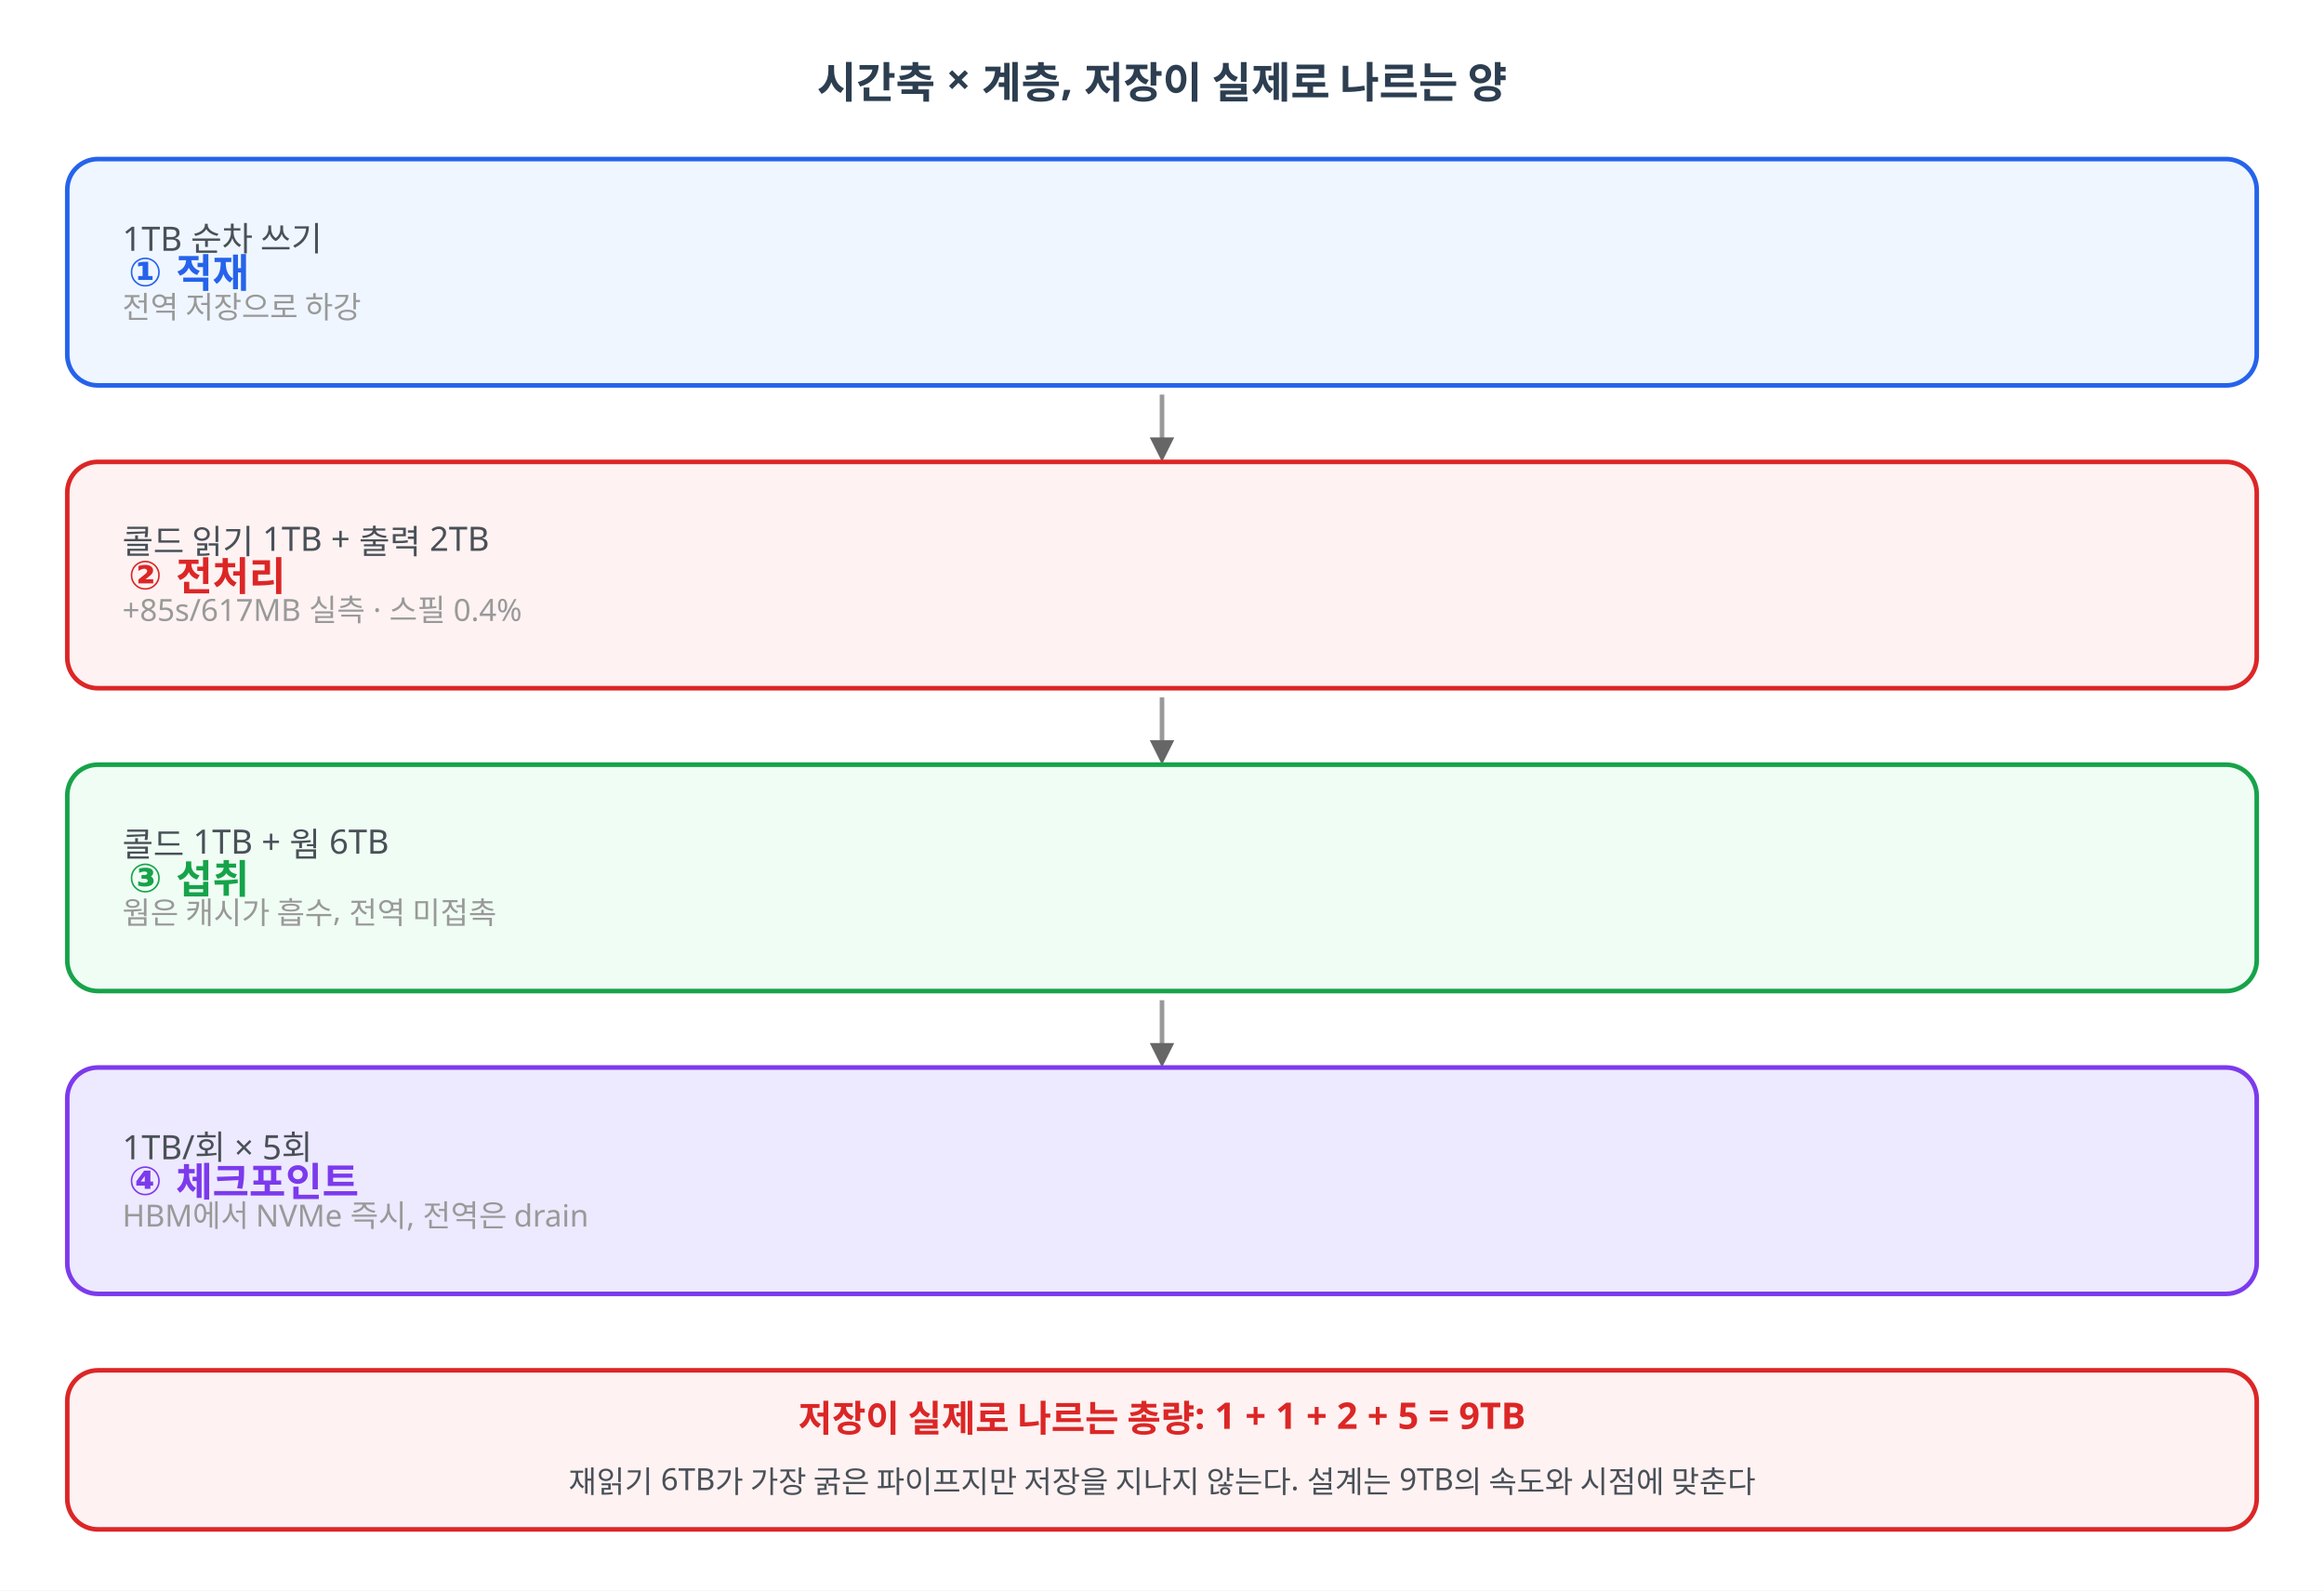
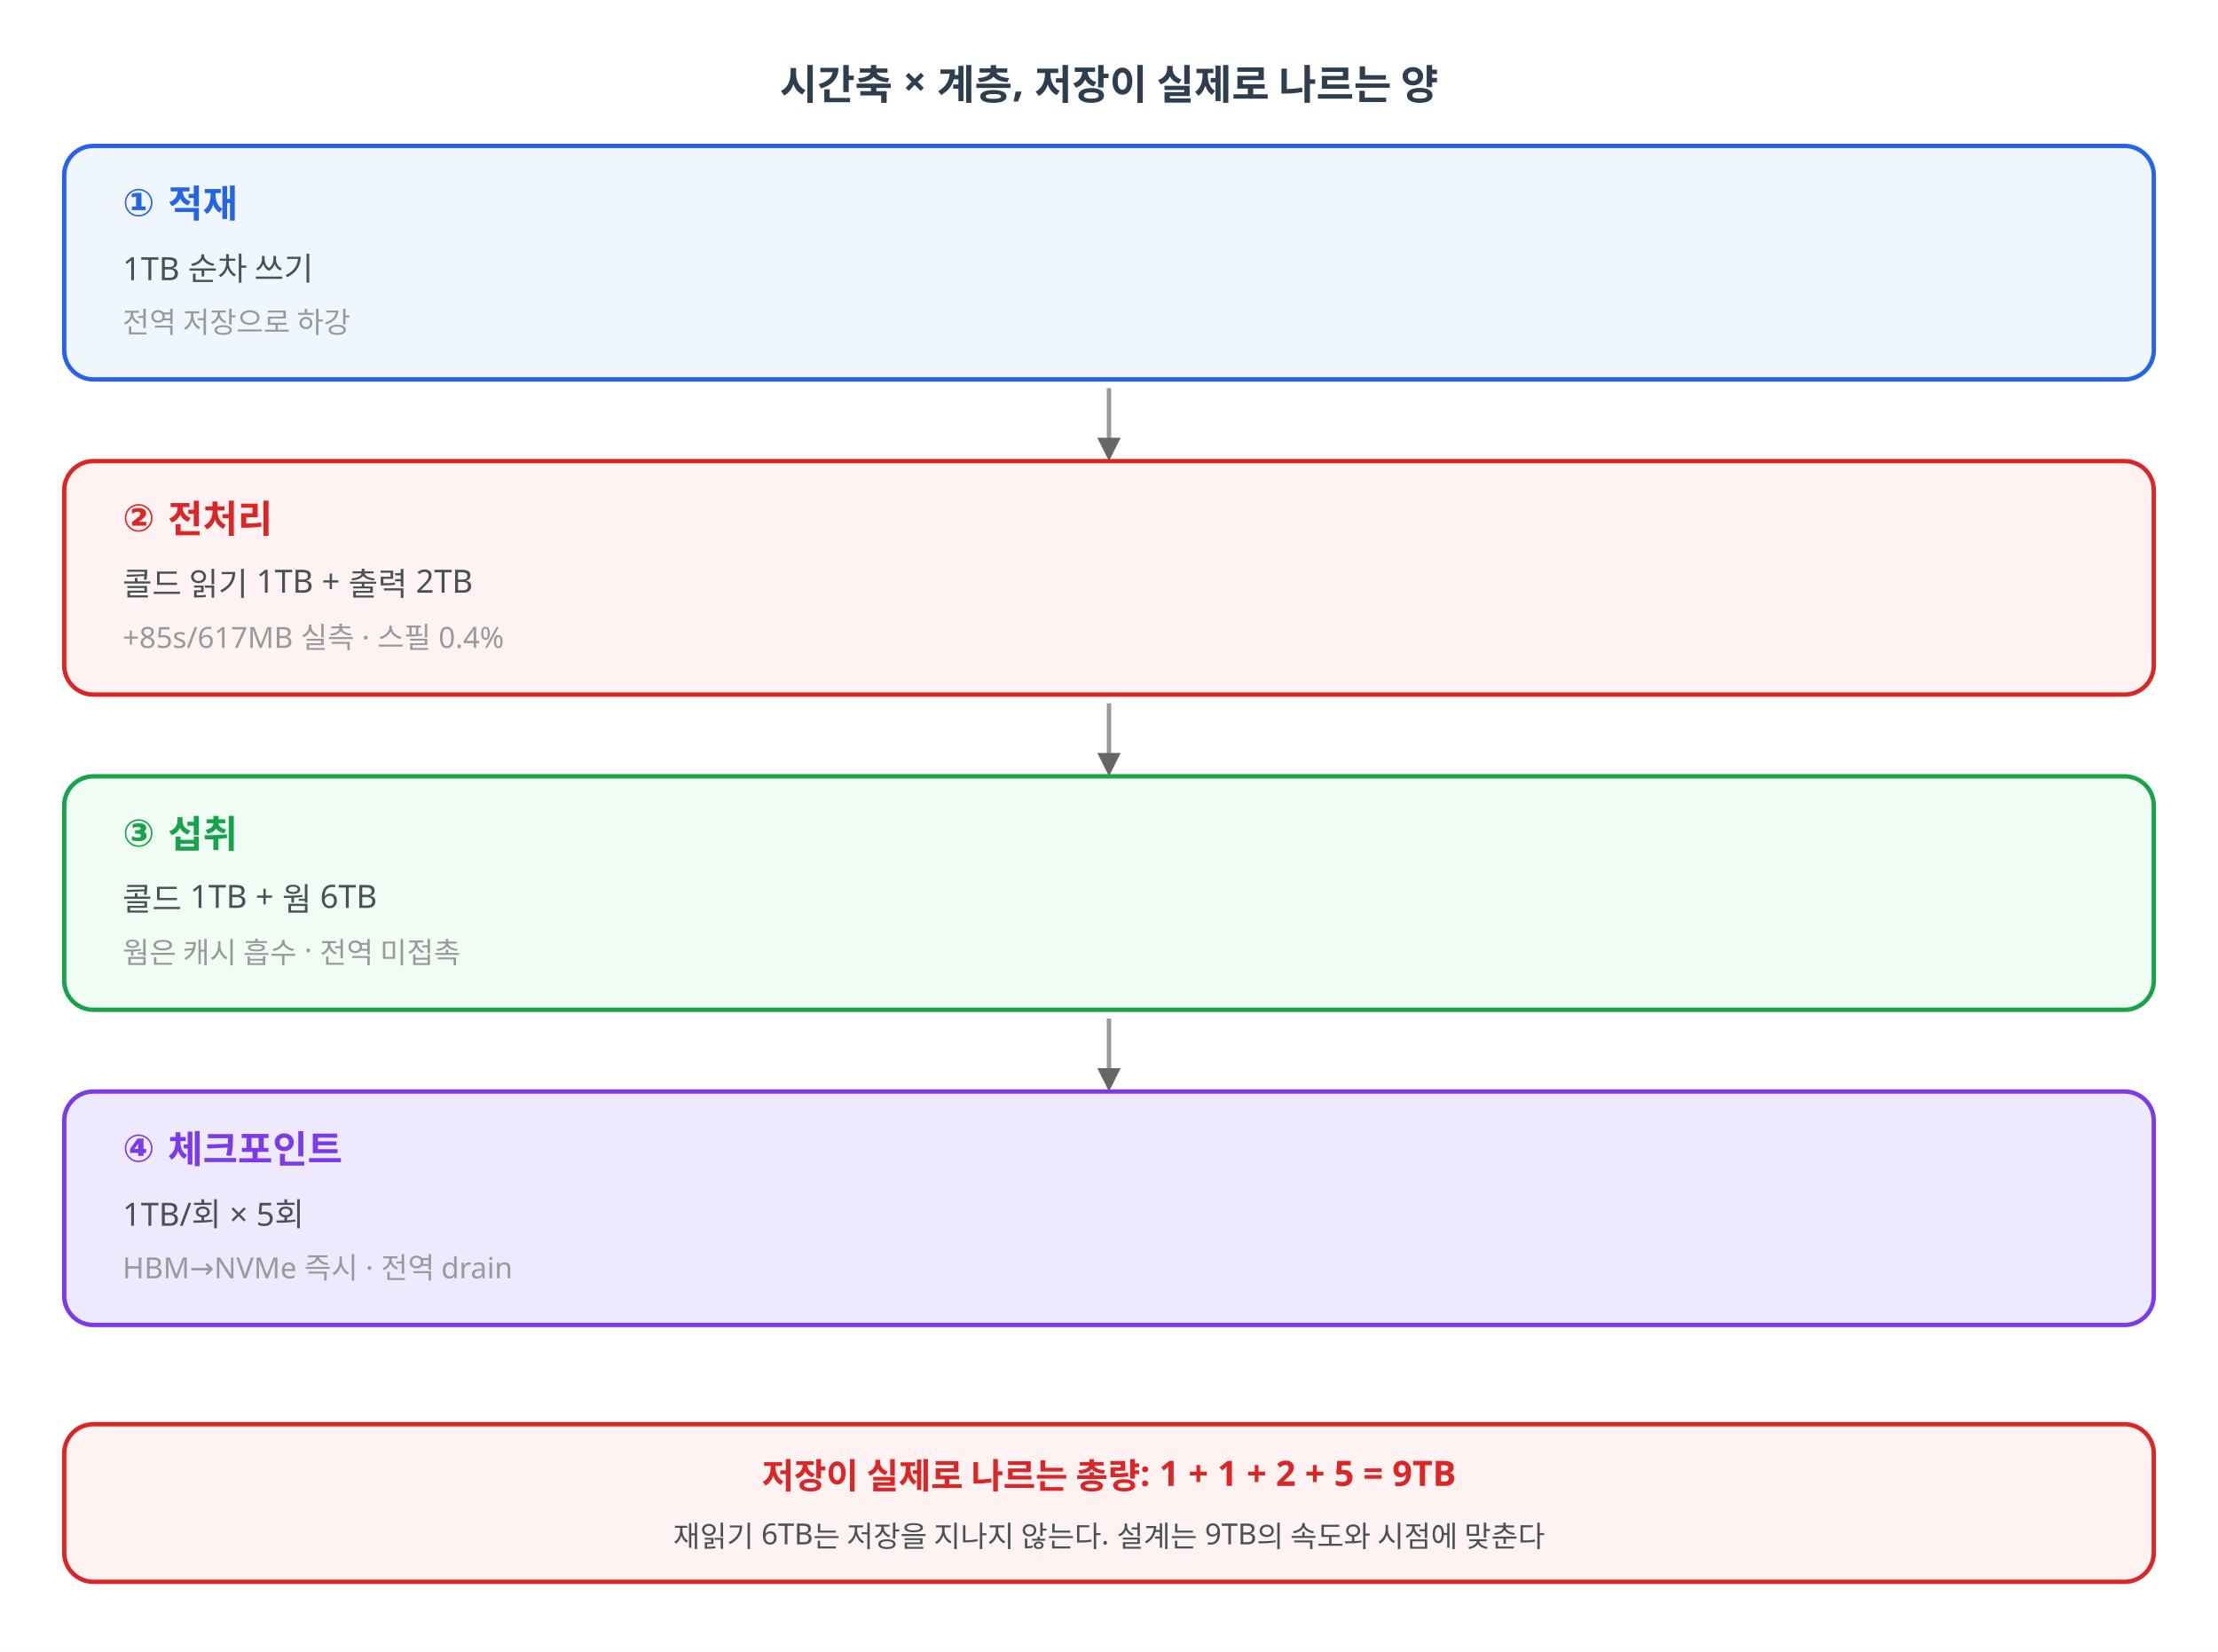
- <svg xmlns="http://www.w3.org/2000/svg" viewBox="0 0 760 520" width="760" role="img">
+ <svg xmlns="http://www.w3.org/2000/svg" viewBox="0 0 760 566" width="760" role="img">
  <style>text{font-family:'Noto Sans KR','Apple SD Gothic Neo','Malgun Gothic',system-ui,sans-serif}</style>
-   <rect x="0" y="0" width="760" height="520" fill="#ffffff" />
+   <rect x="0" y="0" width="760" height="566" fill="#ffffff" />
  <defs>
    <marker id="ar" markerWidth="8" markerHeight="8" refX="2" refY="4" orient="auto" markerUnits="userSpaceOnUse">
      <path d="M0 0 L8 4 L0 8 Z" fill="#666666" />
    </marker>
  </defs>
-   <text x="380" y="32.0" font-size="14" font-weight="700" fill="#2c3e50" text-anchor="middle">시간축 × 계층, 저장이 실제로 나르는 양</text>
-   <rect x="22" y="52" width="716" height="74" rx="10" fill="#eff6ff" stroke="#2563eb" stroke-width="1.5" />
-   <text x="42" y="93.5" font-size="13" font-weight="700" fill="#2563eb">① 적재</text>
-   <text x="40" y="82.0" font-size="11" fill="#495057">1TB 순차 쓰기</text>
-   <text x="40" y="104.0" font-size="10" fill="#999999">전역 저장으로 하강</text>
-   <line x1="380" y1="129" x2="380" y2="145" stroke="#999999" stroke-width="1.5" marker-end="url(#ar)" />
-   <rect x="22" y="151" width="716" height="74" rx="10" fill="#fef2f2" stroke="#dc2626" stroke-width="1.5" />
-   <text x="42" y="192.6" font-size="13" font-weight="700" fill="#dc2626">② 전처리</text>
-   <text x="40" y="181.0" font-size="11" fill="#495057">콜드 읽기 1TB + 출력 2TB</text>
-   <text x="40" y="203.0" font-size="10" fill="#999999">+85s/617MB 실측 · 스필 0.4%</text>
-   <line x1="380" y1="228" x2="380" y2="244" stroke="#999999" stroke-width="1.5" marker-end="url(#ar)" />
-   <rect x="22" y="250" width="716" height="74" rx="10" fill="#f0fdf4" stroke="#16a34a" stroke-width="1.5" />
-   <text x="42" y="291.6" font-size="13" font-weight="700" fill="#16a34a">③ 섭취</text>
-   <text x="40" y="280.0" font-size="11" fill="#495057">콜드 1TB + 웜 6TB</text>
-   <text x="40" y="302.0" font-size="10" fill="#999999">웜은 캐시가 흡수, 전역 미접촉</text>
-   <line x1="380" y1="327" x2="380" y2="343" stroke="#999999" stroke-width="1.5" marker-end="url(#ar)" />
-   <rect x="22" y="349" width="716" height="74" rx="10" fill="#ede9fe" stroke="#7c3aed" stroke-width="1.5" />
-   <text x="42" y="390.6" font-size="13" font-weight="700" fill="#7c3aed">④ 체크포인트</text>
-   <text x="40" y="379.0" font-size="11" fill="#495057">1TB/회 × 5회</text>
-   <text x="40" y="401.0" font-size="10" fill="#999999">HBM에서 NVMe 즉시, 전역은 drain</text>
-   <rect x="22" y="448" width="716" height="52" rx="10" fill="#fef2f2" stroke="#dc2626" stroke-width="1.5" />
-   <text x="380" y="468.0" font-size="12" font-weight="700" fill="#dc2626" text-anchor="middle">저장이 실제로 나르는 총량: 1 + 1 + 2 + 5 = 9TB</text>
-   <text x="380" y="488.0" font-size="10" fill="#495057" text-anchor="middle">재읽기 6TB가 가장 굵은 파이프지만 저장을 지나지 않는다. 설계는 9TB의 속도와 시점에 맞춘다</text>
+   <text x="380" y="34" font-size="14" font-weight="700" fill="#2c3e50" text-anchor="middle">시간축 × 계층, 저장이 실제로 나르는 양</text>
+   <rect x="22" y="50" width="716" height="80" rx="10" fill="#eff6ff" stroke="#2563eb" stroke-width="1.5" />
+   <text x="42" y="74" font-size="13" font-weight="700" fill="#2563eb">① 적재</text>
+   <text x="42" y="96" font-size="11" fill="#495057">1TB 순차 쓰기</text>
+   <text x="42" y="114" font-size="10" fill="#999999">전역 저장으로 하강</text>
+   <line x1="380" y1="133" x2="380" y2="152" stroke="#999999" stroke-width="1.5" marker-end="url(#ar)" />
+   <rect x="22" y="158" width="716" height="80" rx="10" fill="#fef2f2" stroke="#dc2626" stroke-width="1.5" />
+   <text x="42" y="182" font-size="13" font-weight="700" fill="#dc2626">② 전처리</text>
+   <text x="42" y="204" font-size="11" fill="#495057">콜드 읽기 1TB + 출력 2TB</text>
+   <text x="42" y="222" font-size="10" fill="#999999">+85s/617MB 실측 · 스필 0.4%</text>
+   <line x1="380" y1="241" x2="380" y2="260" stroke="#999999" stroke-width="1.5" marker-end="url(#ar)" />
+   <rect x="22" y="266" width="716" height="80" rx="10" fill="#f0fdf4" stroke="#16a34a" stroke-width="1.5" />
+   <text x="42" y="290" font-size="13" font-weight="700" fill="#16a34a">③ 섭취</text>
+   <text x="42" y="312" font-size="11" fill="#495057">콜드 1TB + 웜 6TB</text>
+   <text x="42" y="330" font-size="10" fill="#999999">웜은 캐시 흡수 · 전역 미접촉</text>
+   <line x1="380" y1="349" x2="380" y2="368" stroke="#999999" stroke-width="1.5" marker-end="url(#ar)" />
+   <rect x="22" y="374" width="716" height="80" rx="10" fill="#ede9fe" stroke="#7c3aed" stroke-width="1.5" />
+   <text x="42" y="398" font-size="13" font-weight="700" fill="#7c3aed">④ 체크포인트</text>
+   <text x="42" y="420" font-size="11" fill="#495057">1TB/회 × 5회</text>
+   <text x="42" y="438" font-size="10" fill="#999999">HBM→NVMe 즉시 · 전역 drain</text>
+   <rect x="22" y="488" width="716" height="54" rx="10" fill="#fef2f2" stroke="#dc2626" stroke-width="1.5" />
+   <text x="380" y="510" font-size="12" font-weight="700" fill="#dc2626" text-anchor="middle">저장이 실제로 나르는 총량: 1 + 1 + 2 + 5 = 9TB</text>
+   <text x="380" y="530" font-size="10" fill="#495057" text-anchor="middle">재읽기 6TB는 저장을 지나지 않는다. 설계는 9TB의 속도와 시점에 맞춘다</text>
</svg>
